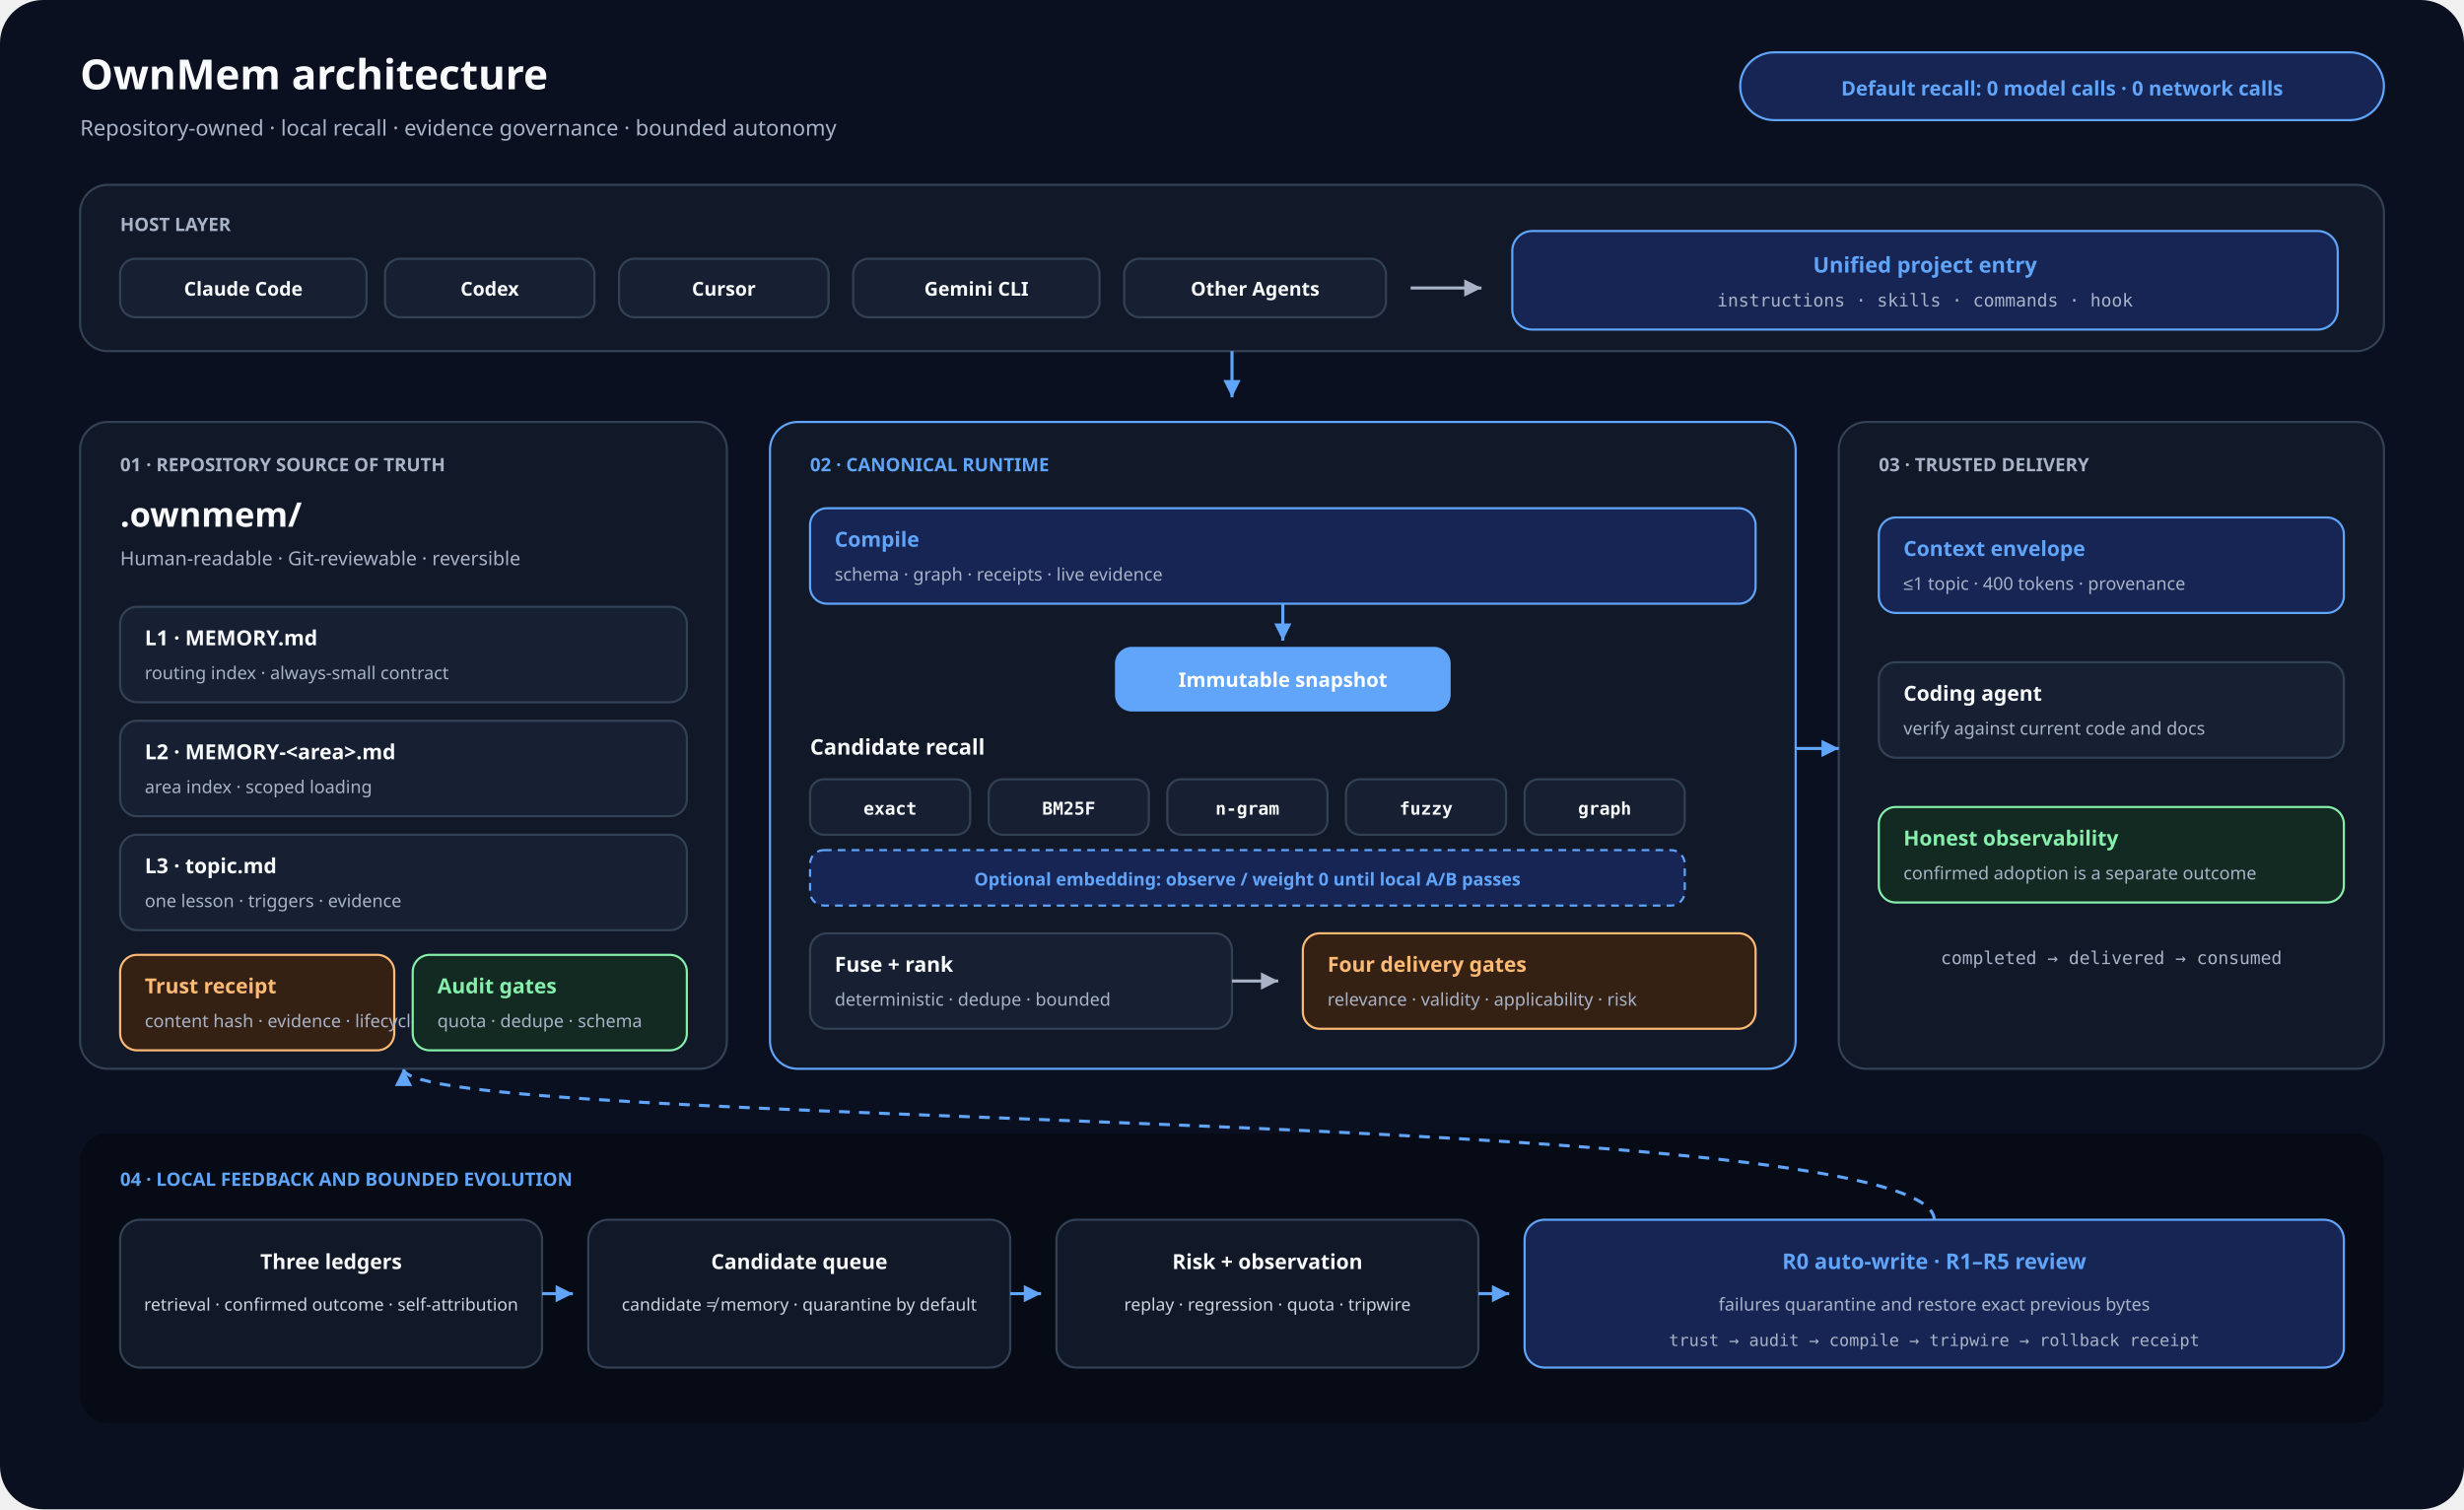
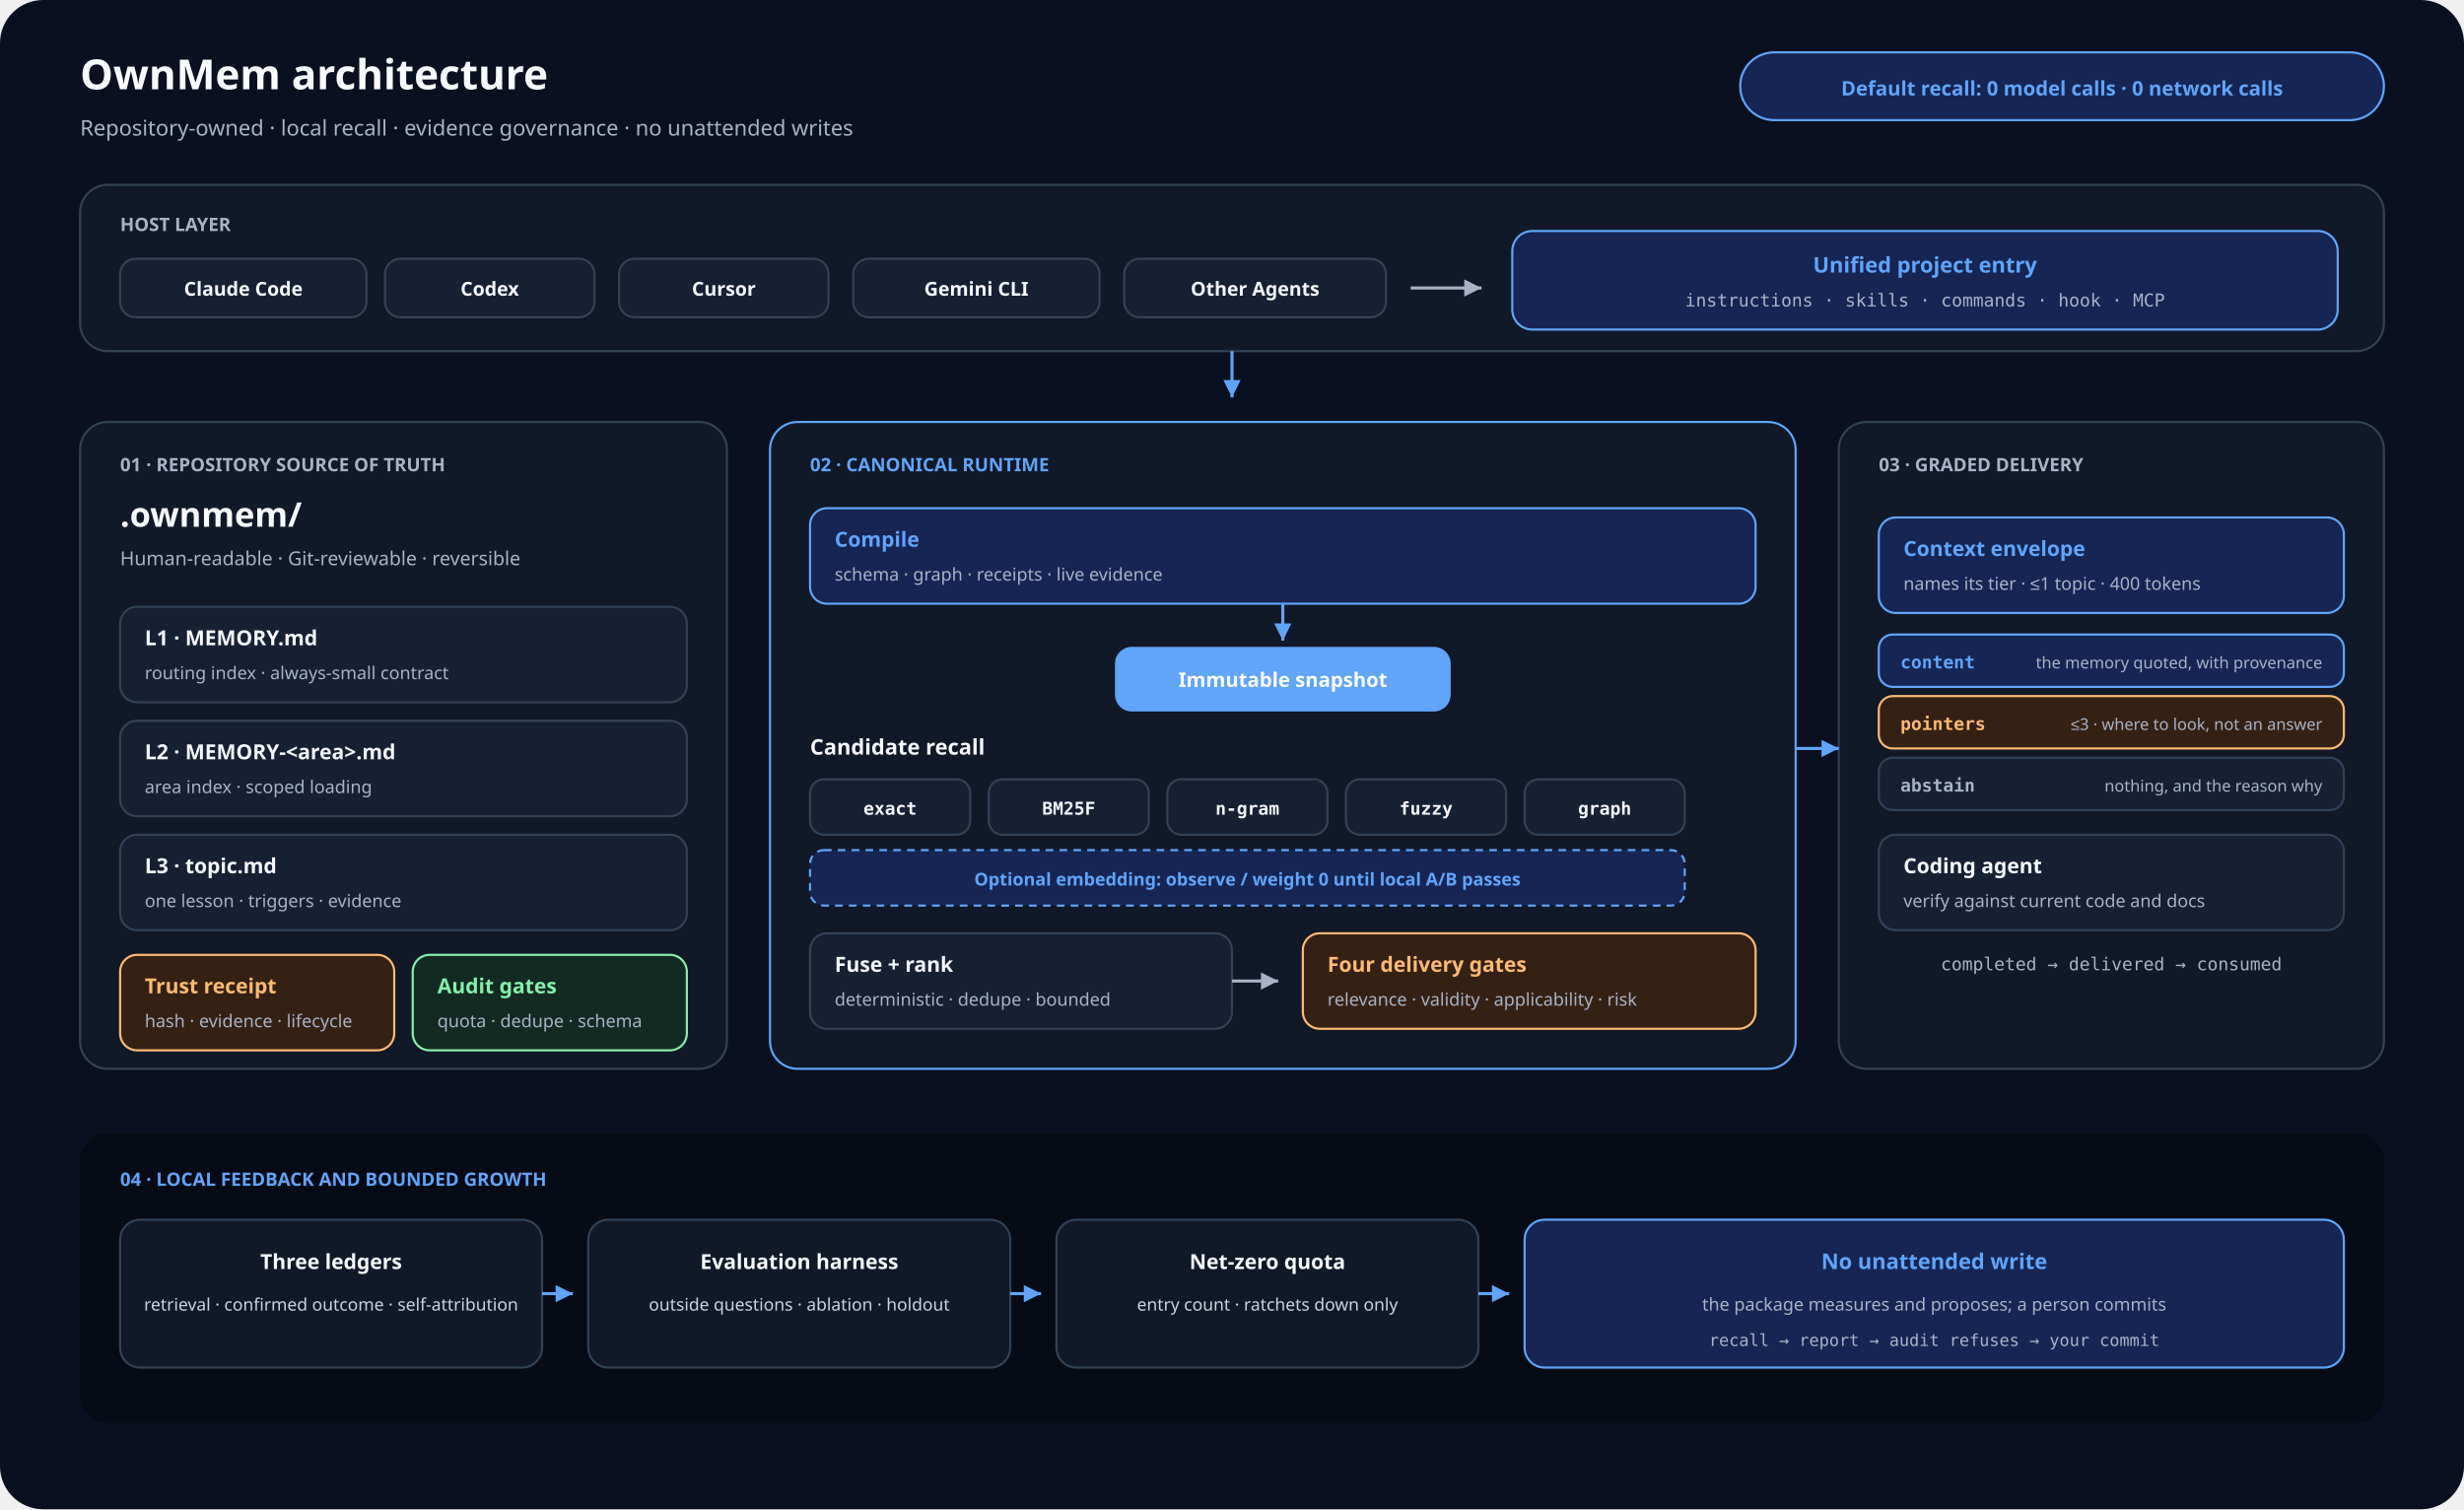
<svg xmlns="http://www.w3.org/2000/svg" viewBox="0 0 1600 980" role="img" aria-labelledby="title description" font-family="-apple-system, BlinkMacSystemFont, 'Segoe UI', 'Noto Sans', Arial, sans-serif">
  <defs>
    <marker id="arrow" viewBox="0 0 10 10" refX="8" refY="5" markerWidth="7" markerHeight="7" orient="auto-start-reverse">
      <path d="M 0 1 L 8 5 L 0 9 z" fill="#a8b3c7" />
    </marker>
    <marker id="arrowBlue" viewBox="0 0 10 10" refX="8" refY="5" markerWidth="7" markerHeight="7" orient="auto-start-reverse">
      <path d="M 0 1 L 8 5 L 0 9 z" fill="#60a5fa" />
    </marker>
  </defs>
  <rect x="0" y="0" width="1600" height="980" rx="28" fill="#0b1020" />
  <text x="52" y="58" text-anchor="start" font-size="27" font-weight="750" fill="#f8fafc">OwnMem architecture</text>
-   <text x="52" y="88" text-anchor="start" font-size="14" font-weight="500" fill="#a8b3c7">Repository-owned · local recall · evidence governance · bounded autonomy</text>
+   <text x="52" y="88" text-anchor="start" font-size="14" font-weight="500" fill="#a8b3c7">Repository-owned · local recall · evidence governance · no unattended writes</text>
  <rect x="1130" y="34" width="418" height="44" rx="22" fill="#172554" stroke="#60a5fa" stroke-width="1.4" />
  <text x="1339" y="62" text-anchor="middle" font-size="13" font-weight="650" fill="#60a5fa">Default recall: 0 model calls · 0 network calls</text>
  <rect x="52" y="120" width="1496" height="108" rx="18" fill="#111827" stroke="#334155" stroke-width="1.4" />
  <text x="78" y="150" text-anchor="start" font-size="12" font-weight="750" fill="#a8b3c7">HOST LAYER</text>
  <rect x="78" y="168" width="160" height="38" rx="10" fill="#172033" stroke="#334155" stroke-width="1.4" />
  <text x="158" y="192" text-anchor="middle" font-size="12.5" font-weight="650" fill="#f8fafc">Claude Code</text>
  <rect x="250" y="168" width="136" height="38" rx="10" fill="#172033" stroke="#334155" stroke-width="1.4" />
  <text x="318" y="192" text-anchor="middle" font-size="12.5" font-weight="650" fill="#f8fafc">Codex</text>
  <rect x="402" y="168" width="136" height="38" rx="10" fill="#172033" stroke="#334155" stroke-width="1.4" />
  <text x="470" y="192" text-anchor="middle" font-size="12.5" font-weight="650" fill="#f8fafc">Cursor</text>
  <rect x="554" y="168" width="160" height="38" rx="10" fill="#172033" stroke="#334155" stroke-width="1.4" />
  <text x="634" y="192" text-anchor="middle" font-size="12.5" font-weight="650" fill="#f8fafc">Gemini CLI</text>
  <rect x="730" y="168" width="170" height="38" rx="10" fill="#172033" stroke="#334155" stroke-width="1.4" />
  <text x="815" y="192" text-anchor="middle" font-size="12.5" font-weight="650" fill="#f8fafc">Other Agents</text>
  <path d="M 916 187 L 962 187" fill="none" stroke="#a8b3c7" stroke-width="2" marker-end="url(#arrow)" />
  <rect x="982" y="150" width="536" height="64" rx="13" fill="#172554" stroke="#60a5fa" stroke-width="1.4" />
  <text x="1250" y="177" text-anchor="middle" font-size="14" font-weight="700" fill="#60a5fa">Unified project entry</text>
-   <text x="1250" y="199" text-anchor="middle" font-size="11.5" font-weight="400" font-family="ui-monospace, SFMono-Regular, Menlo, Consolas, monospace" fill="#a8b3c7">instructions · skills · commands · hook</text>
+   <text x="1250" y="199" text-anchor="middle" font-size="11.5" font-weight="400" font-family="ui-monospace, SFMono-Regular, Menlo, Consolas, monospace" fill="#a8b3c7">instructions · skills · commands · hook · MCP</text>
  <path d="M 800 228 L 800 258" fill="none" stroke="#60a5fa" stroke-width="2" marker-end="url(#arrowBlue)" />
  <rect x="52" y="274" width="420" height="420" rx="18" fill="#111827" stroke="#334155" stroke-width="1.4" />
  <text x="78" y="306" text-anchor="start" font-size="12" font-weight="750" fill="#a8b3c7">01 · REPOSITORY SOURCE OF TRUTH</text>
  <text x="78" y="342" text-anchor="start" font-size="22" font-weight="750" fill="#f8fafc">.ownmem/</text>
  <text x="78" y="367" text-anchor="start" font-size="12.5" font-weight="400" fill="#a8b3c7">Human-readable · Git-reviewable · reversible</text>
  <rect x="78" y="394" width="368" height="62" rx="11" fill="#172033" stroke="#334155" stroke-width="1.4" />
  <text x="94" y="419" text-anchor="start" font-size="13.5" font-weight="700" fill="#f8fafc">L1 · MEMORY.md</text>
  <text x="94" y="441" text-anchor="start" font-size="11.5" font-weight="400" fill="#a8b3c7">routing index · always-small contract</text>
  <rect x="78" y="468" width="368" height="62" rx="11" fill="#172033" stroke="#334155" stroke-width="1.4" />
  <text x="94" y="493" text-anchor="start" font-size="13.5" font-weight="700" fill="#f8fafc">L2 · MEMORY-&lt;area&gt;.md</text>
  <text x="94" y="515" text-anchor="start" font-size="11.5" font-weight="400" fill="#a8b3c7">area index · scoped loading</text>
  <rect x="78" y="542" width="368" height="62" rx="11" fill="#172033" stroke="#334155" stroke-width="1.4" />
  <text x="94" y="567" text-anchor="start" font-size="13.5" font-weight="700" fill="#f8fafc">L3 · topic.md</text>
  <text x="94" y="589" text-anchor="start" font-size="11.5" font-weight="400" fill="#a8b3c7">one lesson · triggers · evidence</text>
  <rect x="78" y="620" width="178" height="62" rx="11" fill="#352114" stroke="#fdba74" stroke-width="1.4" />
  <text x="94" y="645" text-anchor="start" font-size="13.5" font-weight="700" fill="#fdba74">Trust receipt</text>
-   <text x="94" y="667" text-anchor="start" font-size="11.5" font-weight="400" fill="#a8b3c7">content hash · evidence · lifecycle</text>
+   <text x="94" y="667" text-anchor="start" font-size="11.5" font-weight="400" fill="#a8b3c7">hash · evidence · lifecycle</text>
  <rect x="268" y="620" width="178" height="62" rx="11" fill="#132a22" stroke="#86efac" stroke-width="1.4" />
  <text x="284" y="645" text-anchor="start" font-size="13.5" font-weight="700" fill="#86efac">Audit gates</text>
  <text x="284" y="667" text-anchor="start" font-size="11.5" font-weight="400" fill="#a8b3c7">quota · dedupe · schema</text>
  <rect x="500" y="274" width="666" height="420" rx="18" fill="#111827" stroke="#60a5fa" stroke-width="1.4" />
  <text x="526" y="306" text-anchor="start" font-size="12" font-weight="750" fill="#60a5fa">02 · CANONICAL RUNTIME</text>
  <rect x="526" y="330" width="614" height="62" rx="11" fill="#172554" stroke="#60a5fa" stroke-width="1.4" />
  <text x="542" y="355" text-anchor="start" font-size="13.5" font-weight="700" fill="#60a5fa">Compile</text>
  <text x="542" y="377" text-anchor="start" font-size="11.5" font-weight="400" fill="#a8b3c7">schema · graph · receipts · live evidence</text>
  <path d="M 833 392 L 833 416" fill="none" stroke="#60a5fa" stroke-width="2" marker-end="url(#arrowBlue)" />
  <rect x="724" y="420" width="218" height="42" rx="11" fill="#60a5fa" />
  <text x="833" y="446" text-anchor="middle" font-size="13" font-weight="700" fill="#ffffff">Immutable snapshot</text>
  <text x="526" y="490" text-anchor="start" font-size="14" font-weight="700" fill="#f8fafc">Candidate recall</text>
  <rect x="526" y="506" width="104" height="36" rx="9" fill="#172033" stroke="#334155" stroke-width="1.4" />
  <text x="578" y="529" text-anchor="middle" font-size="11.5" font-weight="650" font-family="ui-monospace, SFMono-Regular, Menlo, Consolas, monospace" fill="#f8fafc">exact</text>
  <rect x="642" y="506" width="104" height="36" rx="9" fill="#172033" stroke="#334155" stroke-width="1.4" />
  <text x="694" y="529" text-anchor="middle" font-size="11.5" font-weight="650" font-family="ui-monospace, SFMono-Regular, Menlo, Consolas, monospace" fill="#f8fafc">BM25F</text>
  <rect x="758" y="506" width="104" height="36" rx="9" fill="#172033" stroke="#334155" stroke-width="1.4" />
  <text x="810" y="529" text-anchor="middle" font-size="11.5" font-weight="650" font-family="ui-monospace, SFMono-Regular, Menlo, Consolas, monospace" fill="#f8fafc">n-gram</text>
  <rect x="874" y="506" width="104" height="36" rx="9" fill="#172033" stroke="#334155" stroke-width="1.4" />
  <text x="926" y="529" text-anchor="middle" font-size="11.5" font-weight="650" font-family="ui-monospace, SFMono-Regular, Menlo, Consolas, monospace" fill="#f8fafc">fuzzy</text>
  <rect x="990" y="506" width="104" height="36" rx="9" fill="#172033" stroke="#334155" stroke-width="1.4" />
  <text x="1042" y="529" text-anchor="middle" font-size="11.5" font-weight="650" font-family="ui-monospace, SFMono-Regular, Menlo, Consolas, monospace" fill="#f8fafc">graph</text>
  <rect x="526" y="552" width="568" height="36" rx="9" fill="#172554" stroke="#60a5fa" stroke-width="1.4" stroke-dasharray="5 4" />
  <text x="810" y="575" text-anchor="middle" font-size="11.5" font-weight="600" fill="#60a5fa">Optional embedding: observe / weight 0 until local A/B passes</text>
  <rect x="526" y="606" width="274" height="62" rx="11" fill="#172033" stroke="#334155" stroke-width="1.4" />
  <text x="542" y="631" text-anchor="start" font-size="13.5" font-weight="700" fill="#f8fafc">Fuse + rank</text>
  <text x="542" y="653" text-anchor="start" font-size="11.5" font-weight="400" fill="#a8b3c7">deterministic · dedupe · bounded</text>
  <path d="M 800 637 L 830 637" fill="none" stroke="#a8b3c7" stroke-width="2" marker-end="url(#arrow)" />
  <rect x="846" y="606" width="294" height="62" rx="11" fill="#352114" stroke="#fdba74" stroke-width="1.4" />
  <text x="862" y="631" text-anchor="start" font-size="13.5" font-weight="700" fill="#fdba74">Four delivery gates</text>
  <text x="862" y="653" text-anchor="start" font-size="11.5" font-weight="400" fill="#a8b3c7">relevance · validity · applicability · risk</text>
  <rect x="1194" y="274" width="354" height="420" rx="18" fill="#111827" stroke="#334155" stroke-width="1.4" />
-   <text x="1220" y="306" text-anchor="start" font-size="12" font-weight="750" fill="#a8b3c7">03 · TRUSTED DELIVERY</text>
+   <text x="1220" y="306" text-anchor="start" font-size="12" font-weight="750" fill="#a8b3c7">03 · GRADED DELIVERY</text>
  <rect x="1220" y="336" width="302" height="62" rx="11" fill="#172554" stroke="#60a5fa" stroke-width="1.4" />
  <text x="1236" y="361" text-anchor="start" font-size="13.5" font-weight="700" fill="#60a5fa">Context envelope</text>
-   <text x="1236" y="383" text-anchor="start" font-size="11.5" font-weight="400" fill="#a8b3c7">≤1 topic · 400 tokens · provenance</text>
+   <text x="1236" y="383" text-anchor="start" font-size="11.5" font-weight="400" fill="#a8b3c7">names its tier · ≤1 topic · 400 tokens</text>
  <path d="M 1166 486 L 1194 486" fill="none" stroke="#60a5fa" stroke-width="2" marker-end="url(#arrowBlue)" />
-   <rect x="1220" y="430" width="302" height="62" rx="11" fill="#172033" stroke="#334155" stroke-width="1.4" />
-   <text x="1236" y="455" text-anchor="start" font-size="13.5" font-weight="700" fill="#f8fafc">Coding agent</text>
-   <text x="1236" y="477" text-anchor="start" font-size="11.5" font-weight="400" fill="#a8b3c7">verify against current code and docs</text>
-   <rect x="1220" y="524" width="302" height="62" rx="11" fill="#132a22" stroke="#86efac" stroke-width="1.4" />
-   <text x="1236" y="549" text-anchor="start" font-size="13.5" font-weight="700" fill="#86efac">Honest observability</text>
-   <text x="1236" y="571" text-anchor="start" font-size="11.5" font-weight="400" fill="#a8b3c7">confirmed adoption is a separate outcome</text>
-   <text x="1371" y="626" text-anchor="middle" font-size="11.5" font-weight="500" font-family="ui-monospace, SFMono-Regular, Menlo, Consolas, monospace" fill="#a8b3c7">completed → delivered → consumed</text>
+   <rect x="1220" y="412" width="302" height="34" rx="9" fill="#172554" stroke="#60a5fa" stroke-width="1.4" />
+   <text x="1234" y="434" text-anchor="start" font-size="11.5" font-weight="700" font-family="ui-monospace, SFMono-Regular, Menlo, Consolas, monospace" fill="#60a5fa">content</text>
+   <text x="1508" y="434" text-anchor="end" font-size="10.5" font-weight="400" fill="#a8b3c7">the memory quoted, with provenance</text>
+   <rect x="1220" y="452" width="302" height="34" rx="9" fill="#352114" stroke="#fdba74" stroke-width="1.4" />
+   <text x="1234" y="474" text-anchor="start" font-size="11.5" font-weight="700" font-family="ui-monospace, SFMono-Regular, Menlo, Consolas, monospace" fill="#fdba74">pointers</text>
+   <text x="1508" y="474" text-anchor="end" font-size="10.5" font-weight="400" fill="#a8b3c7">≤3 · where to look, not an answer</text>
+   <rect x="1220" y="492" width="302" height="34" rx="9" fill="#172033" stroke="#334155" stroke-width="1.4" />
+   <text x="1234" y="514" text-anchor="start" font-size="11.5" font-weight="700" font-family="ui-monospace, SFMono-Regular, Menlo, Consolas, monospace" fill="#a8b3c7">abstain</text>
+   <text x="1508" y="514" text-anchor="end" font-size="10.5" font-weight="400" fill="#a8b3c7">nothing, and the reason why</text>
+   <rect x="1220" y="542" width="302" height="62" rx="11" fill="#172033" stroke="#334155" stroke-width="1.4" />
+   <text x="1236" y="567" text-anchor="start" font-size="13.5" font-weight="700" fill="#f8fafc">Coding agent</text>
+   <text x="1236" y="589" text-anchor="start" font-size="11.5" font-weight="400" fill="#a8b3c7">verify against current code and docs</text>
+   <text x="1371" y="630" text-anchor="middle" font-size="11.5" font-weight="500" font-family="ui-monospace, SFMono-Regular, Menlo, Consolas, monospace" fill="#a8b3c7">completed → delivered → consumed</text>
  <rect x="52" y="736" width="1496" height="188" rx="18" fill="#060b16" />
-   <text x="78" y="770" text-anchor="start" font-size="12" font-weight="750" fill="#60a5fa">04 · LOCAL FEEDBACK AND BOUNDED EVOLUTION</text>
+   <text x="78" y="770" text-anchor="start" font-size="12" font-weight="750" fill="#60a5fa">04 · LOCAL FEEDBACK AND BOUNDED GROWTH</text>
  <rect x="78" y="792" width="274" height="96" rx="13" fill="#111827" stroke="#334155" stroke-width="1.4" />
  <text x="215" y="824" text-anchor="middle" font-size="13.5" font-weight="700" fill="#f8fafc">Three ledgers</text>
  <text x="215" y="851" text-anchor="middle" font-size="11.2" font-weight="400" fill="#cbd5e1">retrieval · confirmed outcome · self-attribution</text>
  <rect x="382" y="792" width="274" height="96" rx="13" fill="#111827" stroke="#334155" stroke-width="1.4" />
-   <text x="519" y="824" text-anchor="middle" font-size="13.5" font-weight="700" fill="#f8fafc">Candidate queue</text>
-   <text x="519" y="851" text-anchor="middle" font-size="11.2" font-weight="400" fill="#cbd5e1">candidate ≠ memory · quarantine by default</text>
+   <text x="519" y="824" text-anchor="middle" font-size="13.5" font-weight="700" fill="#f8fafc">Evaluation harness</text>
+   <text x="519" y="851" text-anchor="middle" font-size="11.2" font-weight="400" fill="#cbd5e1">outside questions · ablation · holdout</text>
  <rect x="686" y="792" width="274" height="96" rx="13" fill="#111827" stroke="#334155" stroke-width="1.4" />
-   <text x="823" y="824" text-anchor="middle" font-size="13.5" font-weight="700" fill="#f8fafc">Risk + observation</text>
-   <text x="823" y="851" text-anchor="middle" font-size="11.2" font-weight="400" fill="#cbd5e1">replay · regression · quota · tripwire</text>
+   <text x="823" y="824" text-anchor="middle" font-size="13.5" font-weight="700" fill="#f8fafc">Net-zero quota</text>
+   <text x="823" y="851" text-anchor="middle" font-size="11.2" font-weight="400" fill="#cbd5e1">entry count · ratchets down only</text>
  <path d="M 352 840 L 372 840" fill="none" stroke="#60a5fa" stroke-width="2" marker-end="url(#arrowBlue)" />
  <path d="M 656 840 L 676 840" fill="none" stroke="#60a5fa" stroke-width="2" marker-end="url(#arrowBlue)" />
  <path d="M 960 840 L 980 840" fill="none" stroke="#60a5fa" stroke-width="2" marker-end="url(#arrowBlue)" />
  <rect x="990" y="792" width="532" height="96" rx="13" fill="#172554" stroke="#60a5fa" stroke-width="1.4" />
-   <text x="1256" y="824" text-anchor="middle" font-size="14" font-weight="750" fill="#60a5fa">R0 auto-write · R1–R5 review</text>
-   <text x="1256" y="851" text-anchor="middle" font-size="11.5" font-weight="500" fill="#a8b3c7">failures quarantine and restore exact previous bytes</text>
-   <text x="1256" y="874" text-anchor="middle" font-size="10.8" font-weight="500" font-family="ui-monospace, SFMono-Regular, Menlo, Consolas, monospace" fill="#a8b3c7">trust → audit → compile → tripwire → rollback receipt</text>
-   <path d="M 1256 792 C 1256 718, 262 734, 262 694" fill="none" stroke="#60a5fa" stroke-width="2" stroke-dasharray="7 6" marker-end="url(#arrowBlue)" />
+   <text x="1256" y="824" text-anchor="middle" font-size="14" font-weight="750" fill="#60a5fa">No unattended write</text>
+   <text x="1256" y="851" text-anchor="middle" font-size="11.5" font-weight="500" fill="#a8b3c7">the package measures and proposes; a person commits</text>
+   <text x="1256" y="874" text-anchor="middle" font-size="10.8" font-weight="500" font-family="ui-monospace, SFMono-Regular, Menlo, Consolas, monospace" fill="#a8b3c7">recall → report → audit refuses → your commit</text>
</svg>
